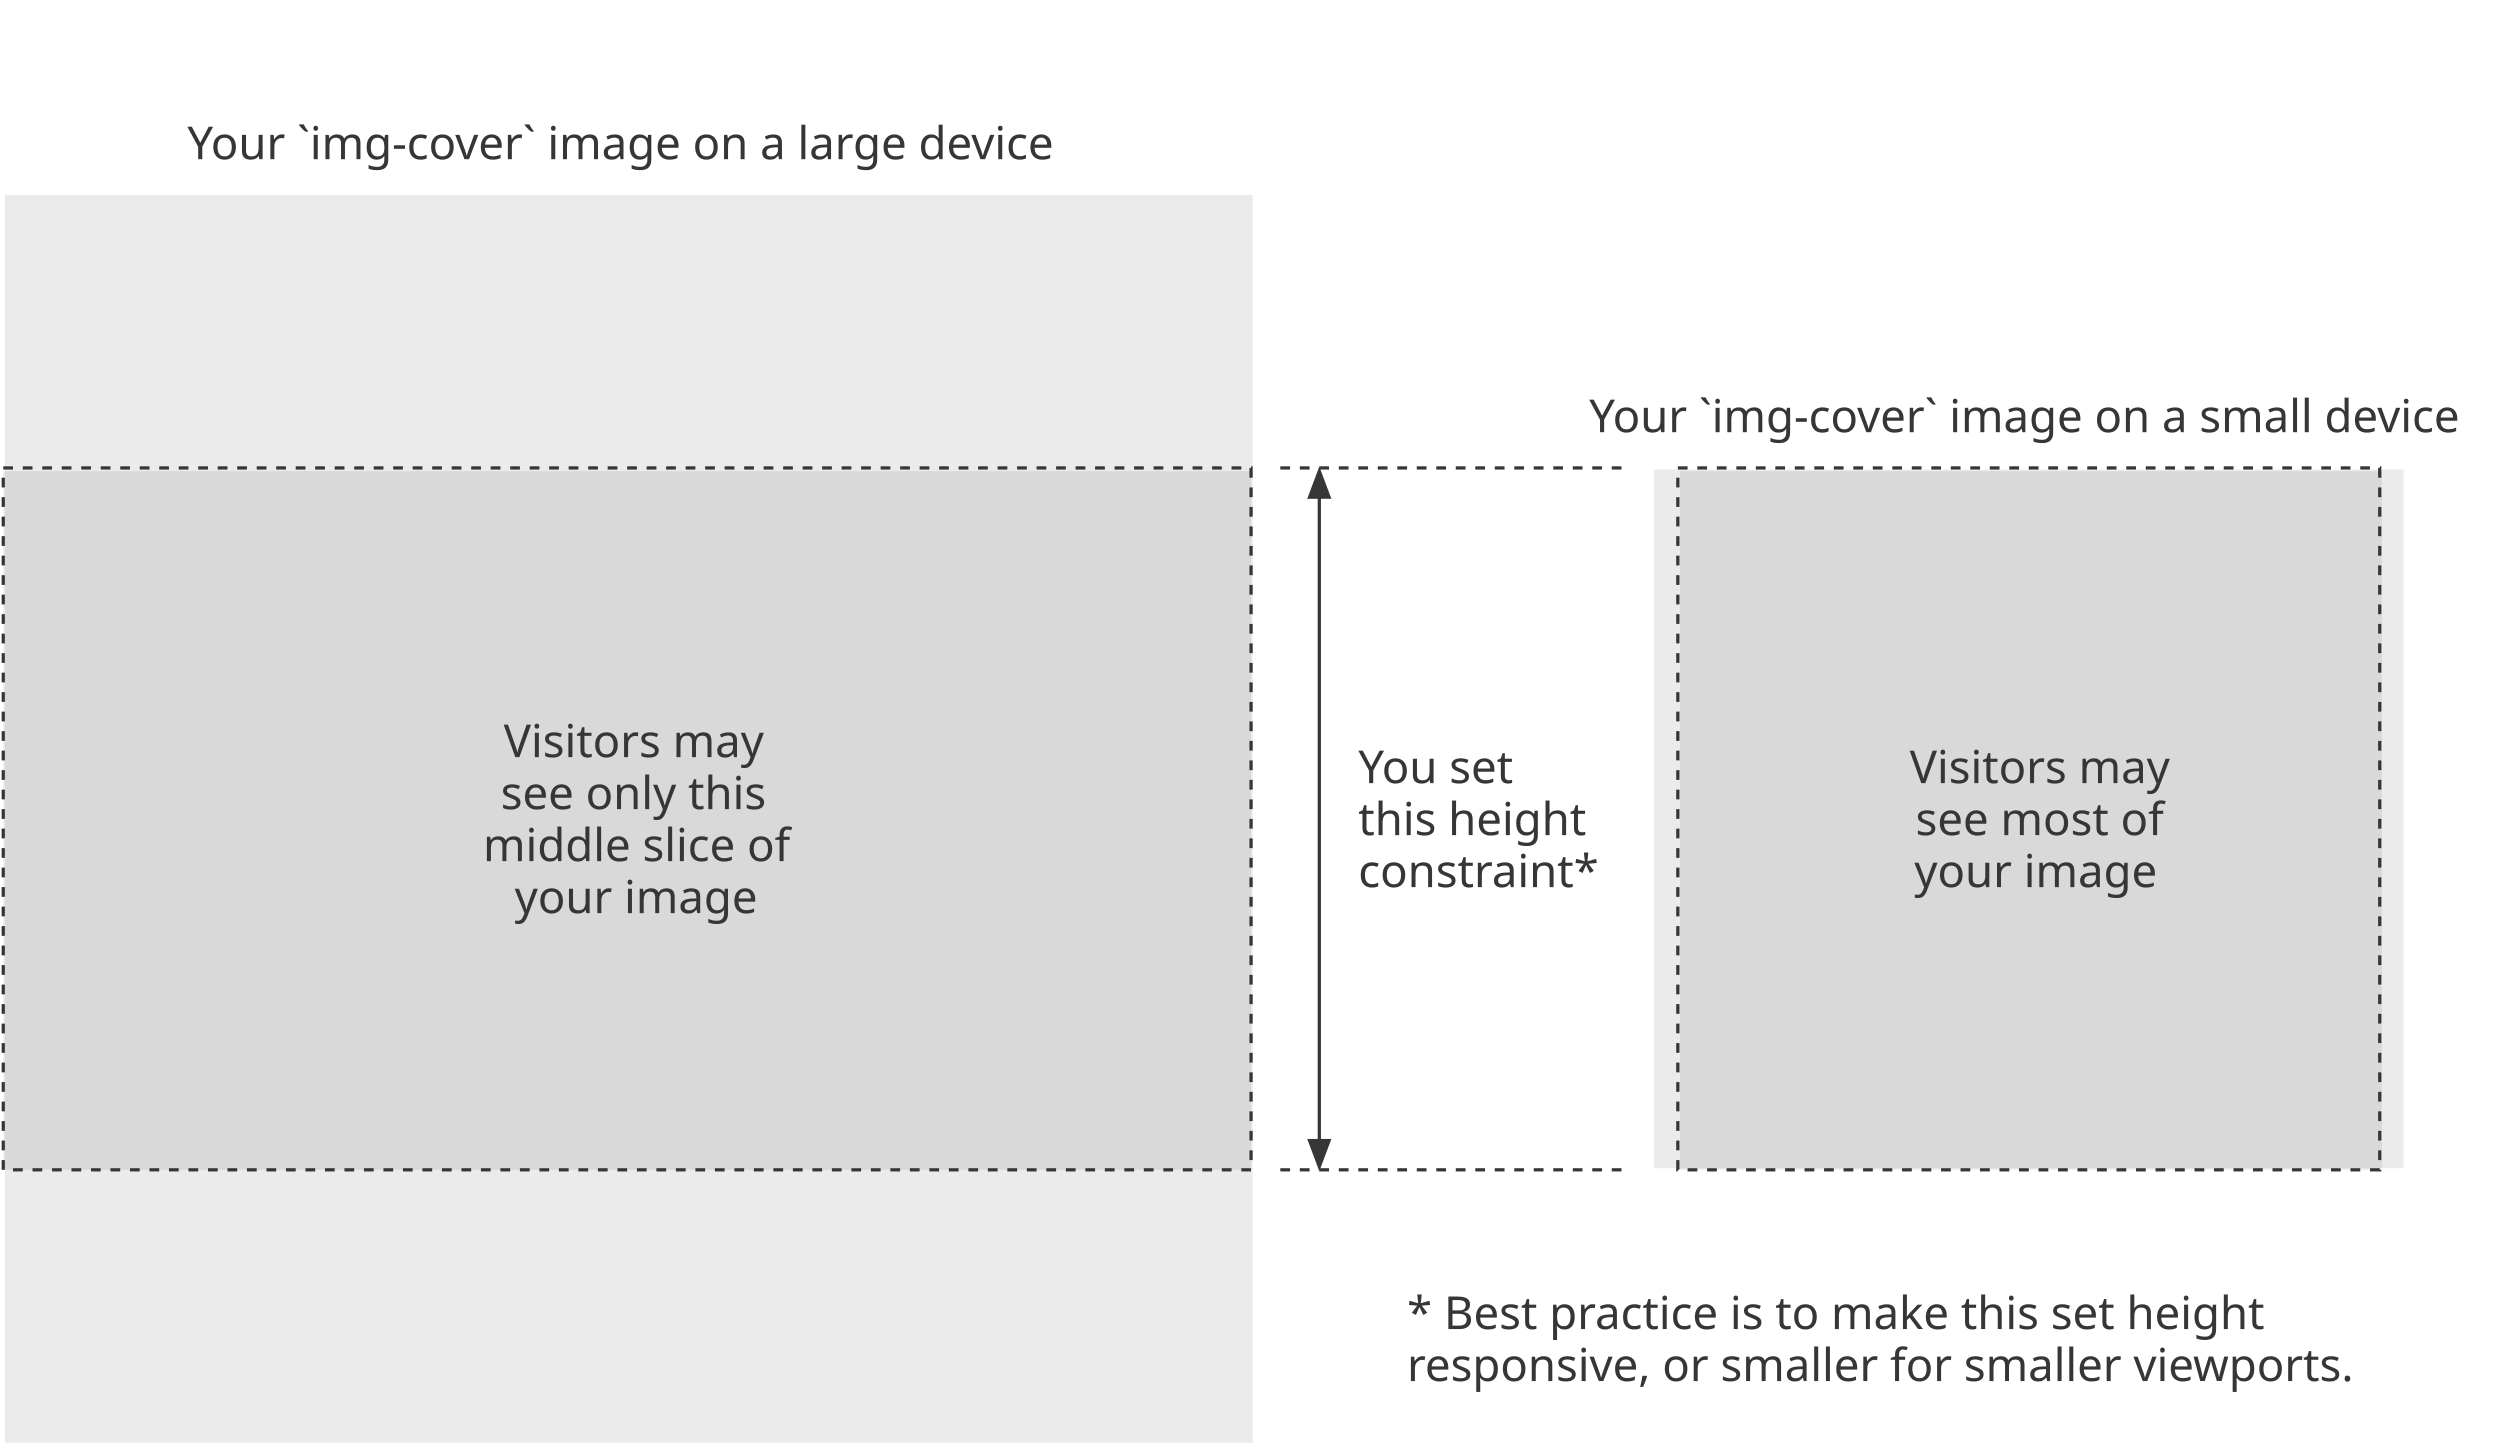
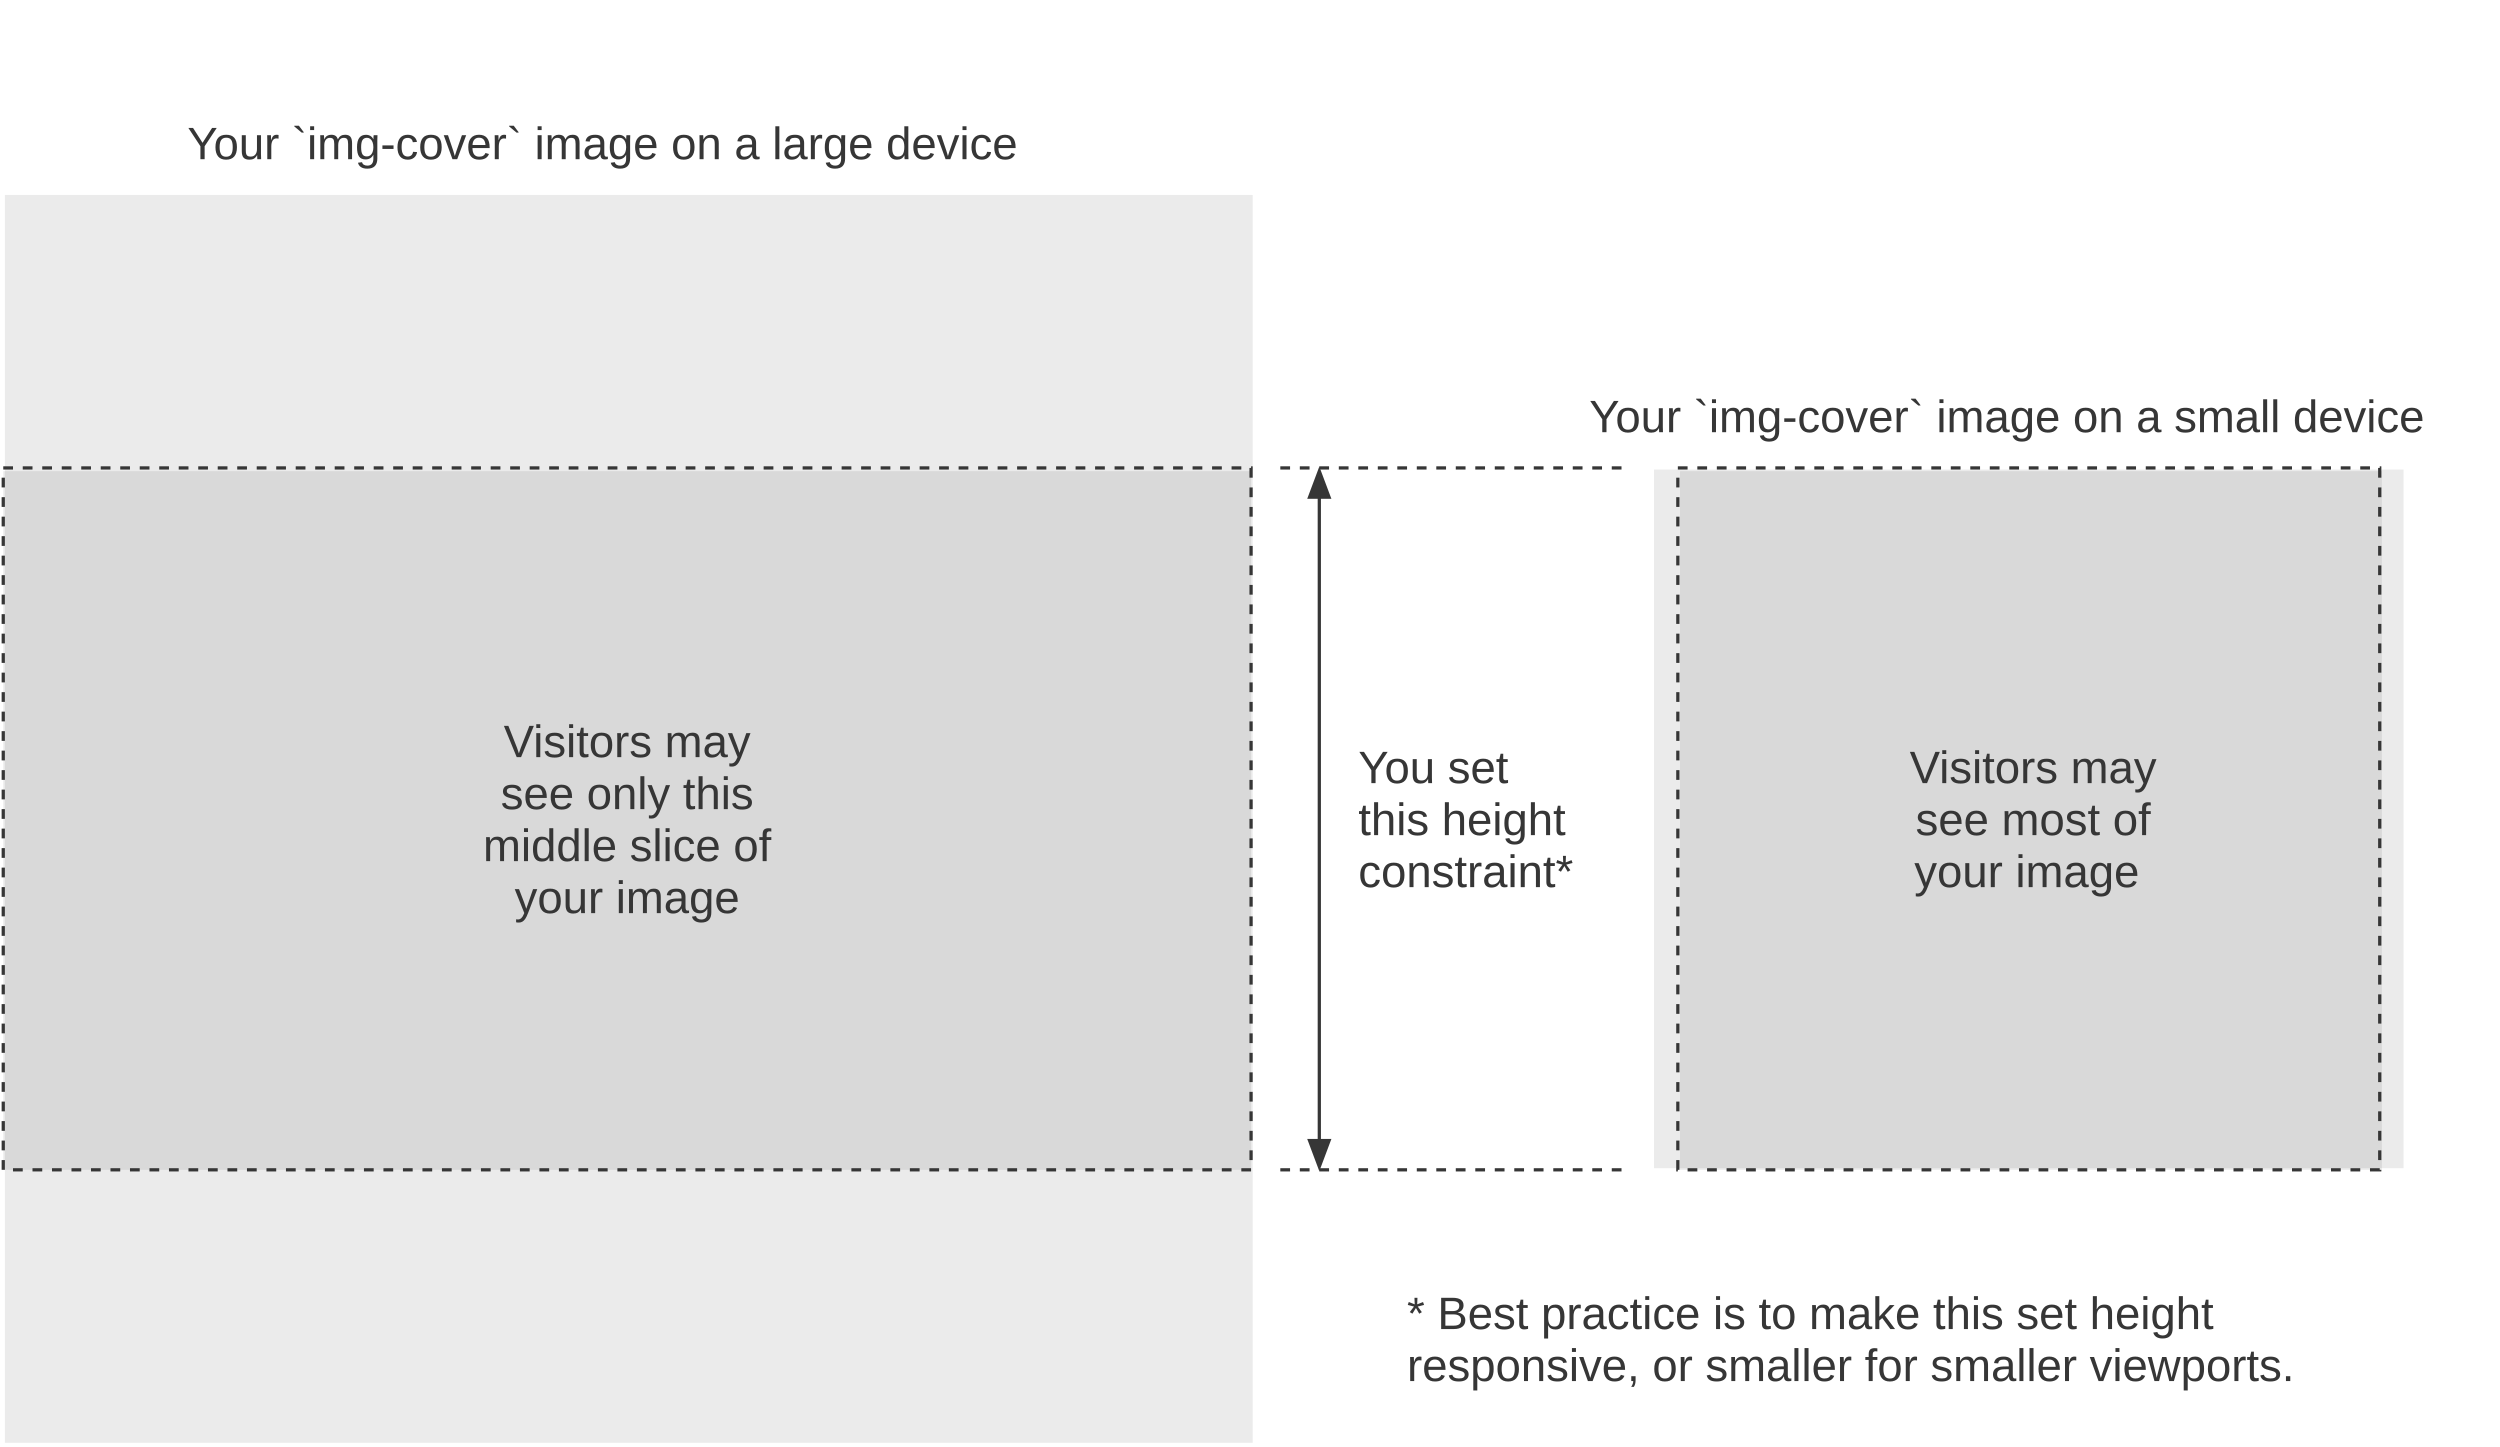
<svg xmlns="http://www.w3.org/2000/svg" version="1.1" x="0" y="0" width="1538.686" height="890" viewBox="0, 0, 1538.686, 890">
  <g id="Layer_1">
    <path d="M3,120 L771,120 L771,888 L3,888 L3,120 z" fill="#363636" fill-opacity="0.1" />
    <path d="M1479.334,289 L1479.334,719 L1018,719 L1018,289 L1479.334,289 z" fill="#363636" fill-opacity="0.1" />
    <path d="M1466,290 L1466,720 L1034,720 L1034,290 L1466,290 z" fill="#363636" fill-opacity="0.1" />
    <path d="M2,290 L770,290 L770,720 L2,720 L2,290 z" fill="#363636" fill-opacity="0.1" />
    <path d="M2,288 L770,288 L770,720 L2,720 L2,288 z" fill-opacity="0" stroke="#363636" stroke-width="2" stroke-dasharray="6,6" />
    <text transform="matrix(2, 0, 0, 2, 371.813, 89)">
-       <tspan x="-128.247" y="4.5" font-family="ArialMT" font-size="14" fill="#363636">Your `img-cover` image on a large device</tspan>
+       <tspan x="-128.247" y="4.5" font-family="Arial, sans-serif" font-size="14" fill="#363636">Your `img-cover` image on a large device</tspan>
    </text>
    <text transform="matrix(2, 0, 0, 2, 1236.155, 257)">
-       <tspan x="-129.016" y="4.5" font-family="ArialMT" font-size="14" fill="#363636">Your `img-cover` image on a small device</tspan>
+       <tspan x="-129.016" y="4.5" font-family="Arial, sans-serif" font-size="14" fill="#363636">Your `img-cover` image on a small device</tspan>
    </text>
    <g>
      <path d="M812,702 L812,306" fill-opacity="0" stroke="#363636" stroke-width="2" />
      <g>
        <path d="M806,702 L812,718 L818,702 z M818,306 L812,290 L806,306 z" fill="#363636" />
        <path d="M806,702 L812,718 L818,702 z M818,306 L812,290 L806,306 z" fill-opacity="0" stroke="#363636" stroke-width="2" />
      </g>
    </g>
    <g>
      <text transform="matrix(2, 0, 0, 2, 883.19, 473)">
-         <tspan x="-23.595" y="4.5" font-family="ArialMT" font-size="14" fill="#363636">You set </tspan>
+         <tspan x="-23.595" y="4.5" font-family="Arial, sans-serif" font-size="14" fill="#363636">You set </tspan>
      </text>
      <text transform="matrix(2, 0, 0, 2, 900.82, 505)">
-         <tspan x="-32.41" y="4.5" font-family="ArialMT" font-size="14" fill="#363636">this height </tspan>
+         <tspan x="-32.41" y="4.5" font-family="Arial, sans-serif" font-size="14" fill="#363636">this height </tspan>
      </text>
      <text transform="matrix(2, 0, 0, 2, 903.145, 537)">
-         <tspan x="-33.572" y="4.5" font-family="ArialMT" font-size="14" fill="#363636">constraint*</tspan>
+         <tspan x="-33.572" y="4.5" font-family="Arial, sans-serif" font-size="14" fill="#363636">constraint*</tspan>
      </text>
    </g>
    <path d="M788,288 L1004,288 M788,720 L1004,720" fill-opacity="0" stroke="#363636" stroke-width="2" stroke-dasharray="6,6" />
    <g>
      <text transform="matrix(2, 0, 0, 2, 1115.227, 809)">
-         <tspan x="-124.613" y="4.5" font-family="ArialMT" font-size="14" fill="#363636">* Best practice is to make this set height</tspan>
+         <tspan x="-124.613" y="4.5" font-family="Arial, sans-serif" font-size="14" fill="#363636">* Best practice is to make this set height</tspan>
      </text>
      <text transform="matrix(2, 0, 0, 2, 1140.082, 841)">
-         <tspan x="-137.041" y="4.5" font-family="ArialMT" font-size="14" fill="#363636">responsive, or smaller for smaller viewports.</tspan>
+         <tspan x="-137.041" y="4.5" font-family="Arial, sans-serif" font-size="14" fill="#363636">responsive, or smaller for smaller viewports.</tspan>
      </text>
    </g>
    <g>
      <text transform="matrix(2, 0, 0, 2, 1252.341, 473)">
-         <tspan x="-38.491" y="4.5" font-family="ArialMT" font-size="14" fill="#363636">Visitors may</tspan>
+         <tspan x="-38.491" y="4.5" font-family="Arial, sans-serif" font-size="14" fill="#363636">Visitors may</tspan>
      </text>
      <text transform="matrix(2, 0, 0, 2, 1252.341, 505)">
-         <tspan x="-36.683" y="4.5" font-family="ArialMT" font-size="14" fill="#363636">see most of</tspan>
+         <tspan x="-36.683" y="4.5" font-family="Arial, sans-serif" font-size="14" fill="#363636">see most of</tspan>
      </text>
      <text transform="matrix(2, 0, 0, 2, 1252.343, 537)">
-         <tspan x="-37.072" y="4.5" font-family="ArialMT" font-size="14" fill="#363636"> your image</tspan>
+         <tspan x="-37.072" y="4.5" font-family="Arial, sans-serif" font-size="14" fill="#363636"> your image</tspan>
      </text>
    </g>
    <g>
      <text transform="matrix(2, 0, 0, 2, 386.999, 457)">
-         <tspan x="-38.491" y="4.5" font-family="ArialMT" font-size="14" fill="#363636">Visitors may</tspan>
+         <tspan x="-38.491" y="4.5" font-family="Arial, sans-serif" font-size="14" fill="#363636">Visitors may</tspan>
      </text>
      <text transform="matrix(2, 0, 0, 2, 387, 489)">
-         <tspan x="-39.41" y="4.5" font-family="ArialMT" font-size="14" fill="#363636">see only this </tspan>
+         <tspan x="-39.41" y="4.5" font-family="Arial, sans-serif" font-size="14" fill="#363636">see only this </tspan>
      </text>
      <text transform="matrix(2, 0, 0, 2, 386.999, 521)">
-         <tspan x="-44.852" y="4.5" font-family="ArialMT" font-size="14" fill="#363636">middle slice of </tspan>
+         <tspan x="-44.852" y="4.5" font-family="Arial, sans-serif" font-size="14" fill="#363636">middle slice of </tspan>
      </text>
      <text transform="matrix(2, 0, 0, 2, 387.001, 553)">
-         <tspan x="-35.127" y="4.5" font-family="ArialMT" font-size="14" fill="#363636">your image</tspan>
+         <tspan x="-35.127" y="4.5" font-family="Arial, sans-serif" font-size="14" fill="#363636">your image</tspan>
      </text>
    </g>
    <path d="M1032.666,288 L1464.666,288 L1464.666,720 L1032.666,720 L1032.666,288 z" fill-opacity="0" stroke="#363636" stroke-width="2" stroke-dasharray="6,6" />
  </g>
</svg>
